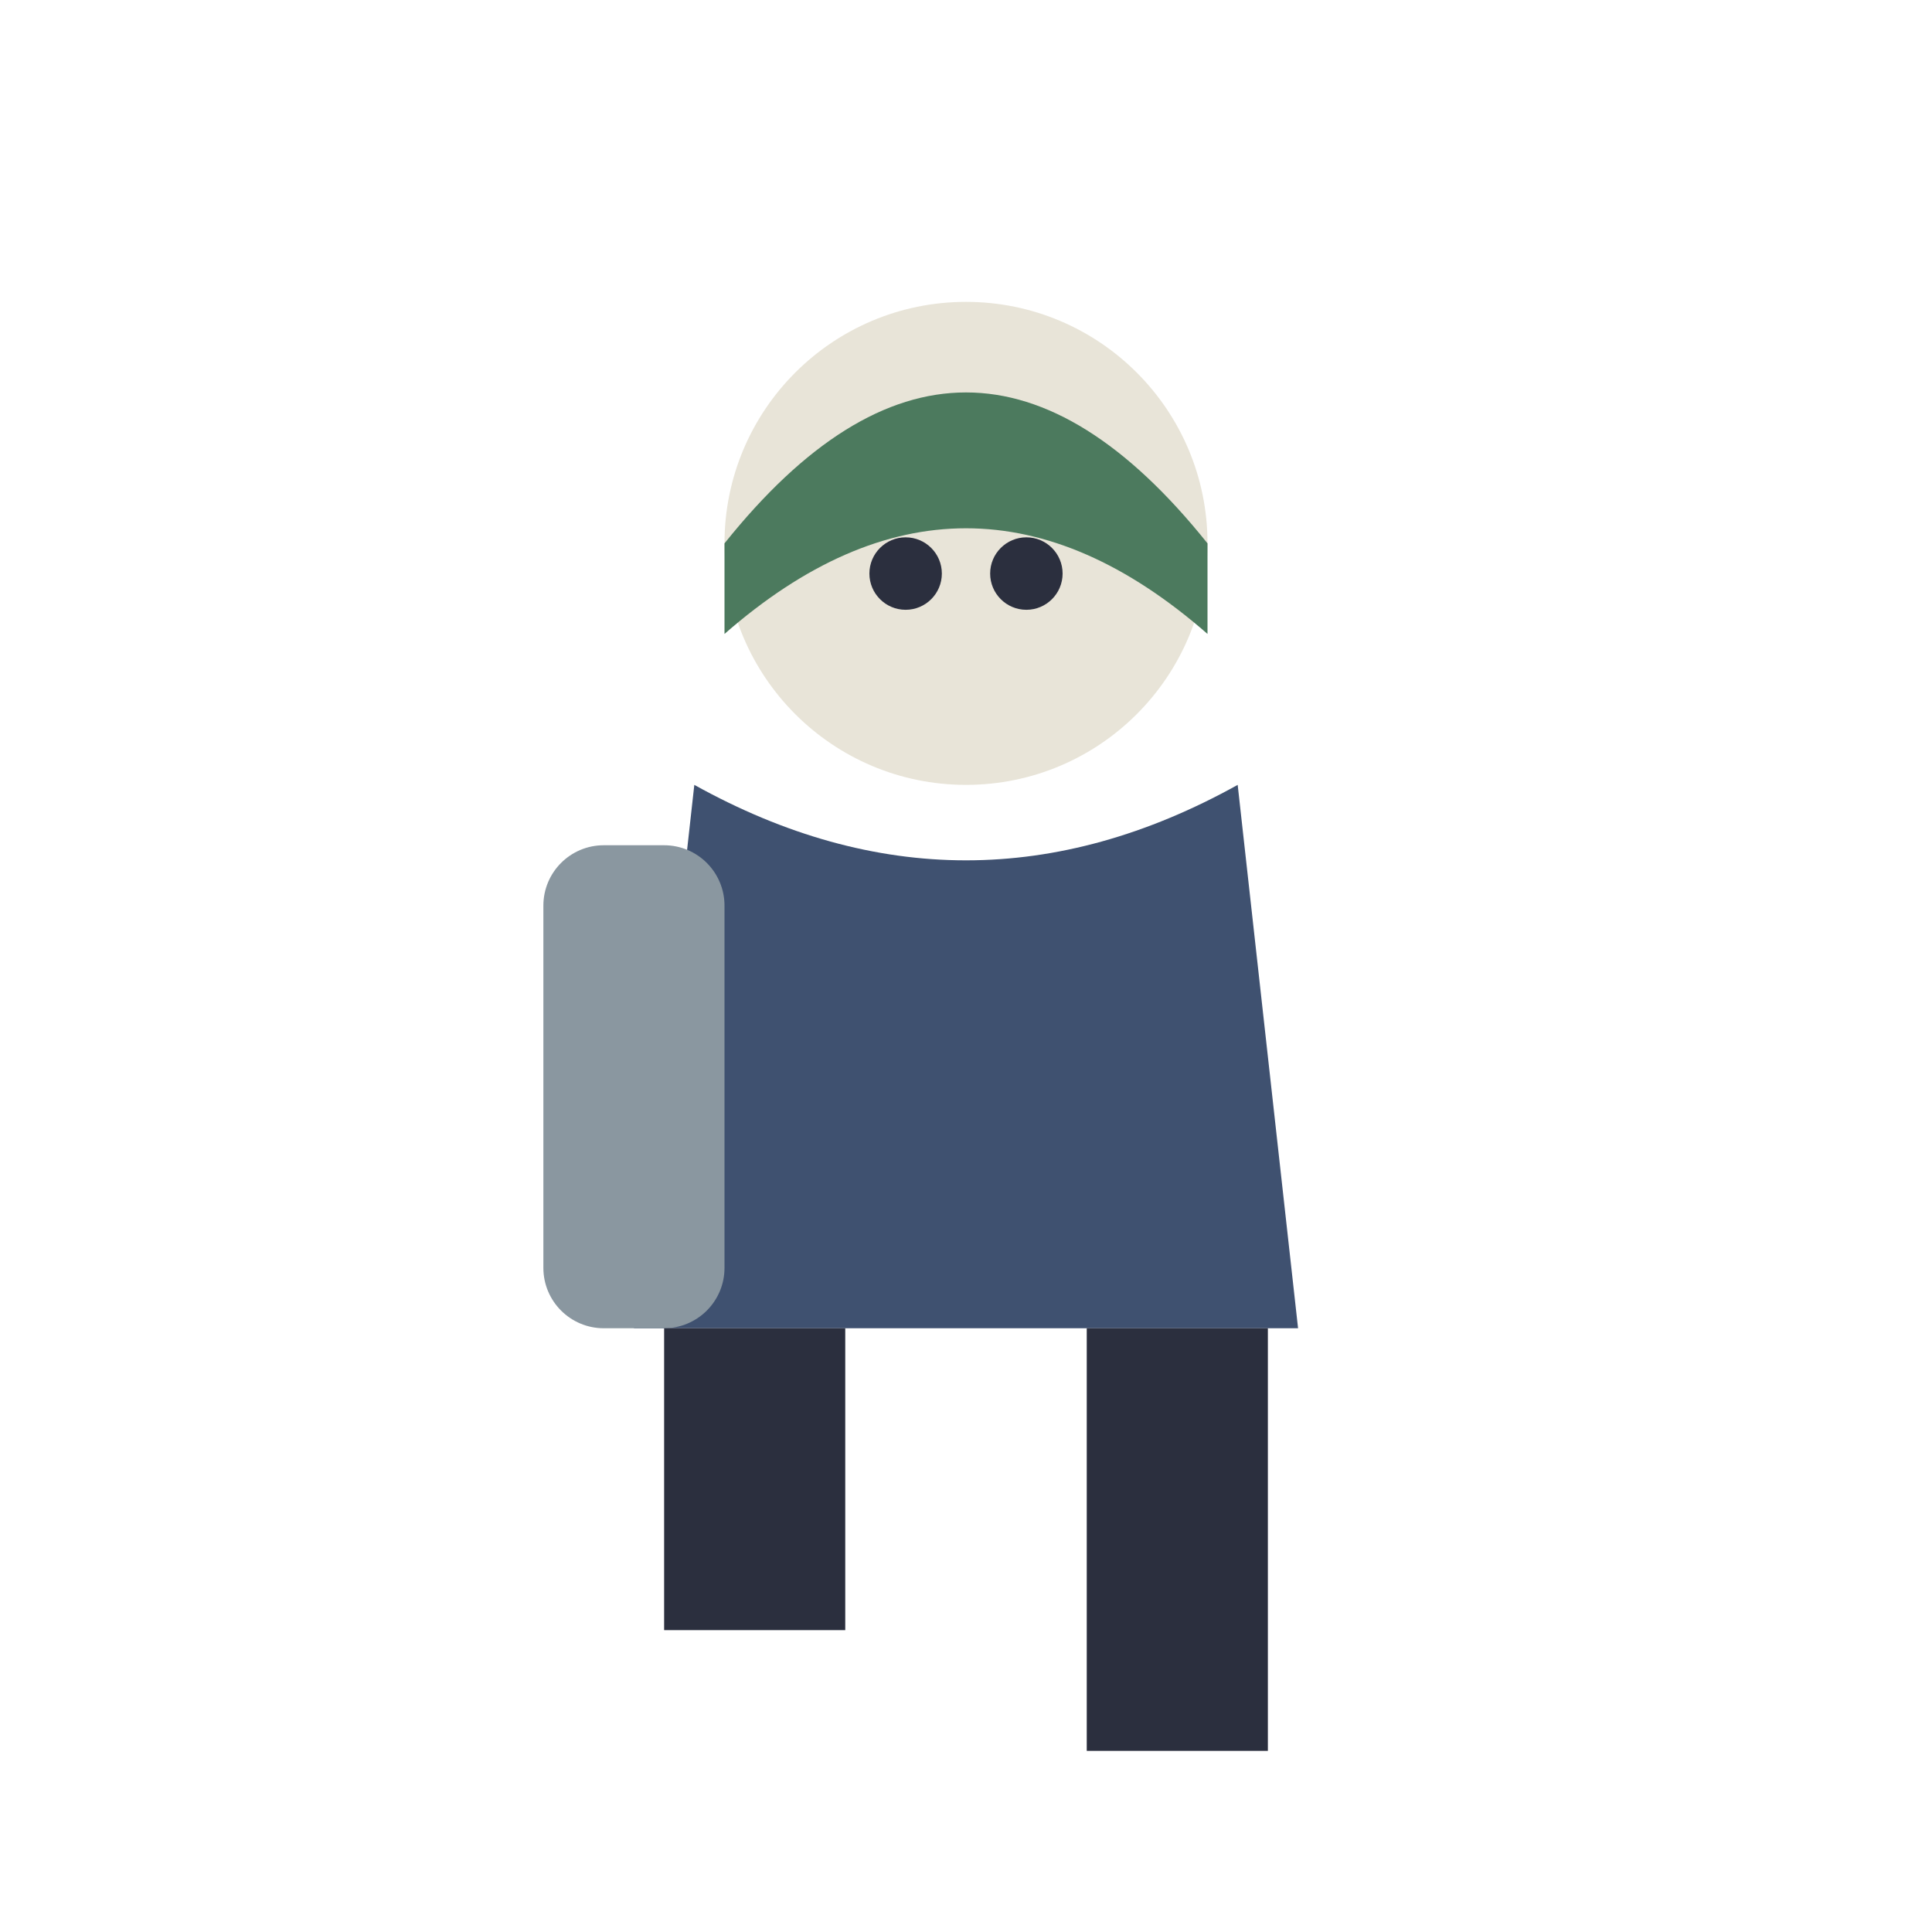
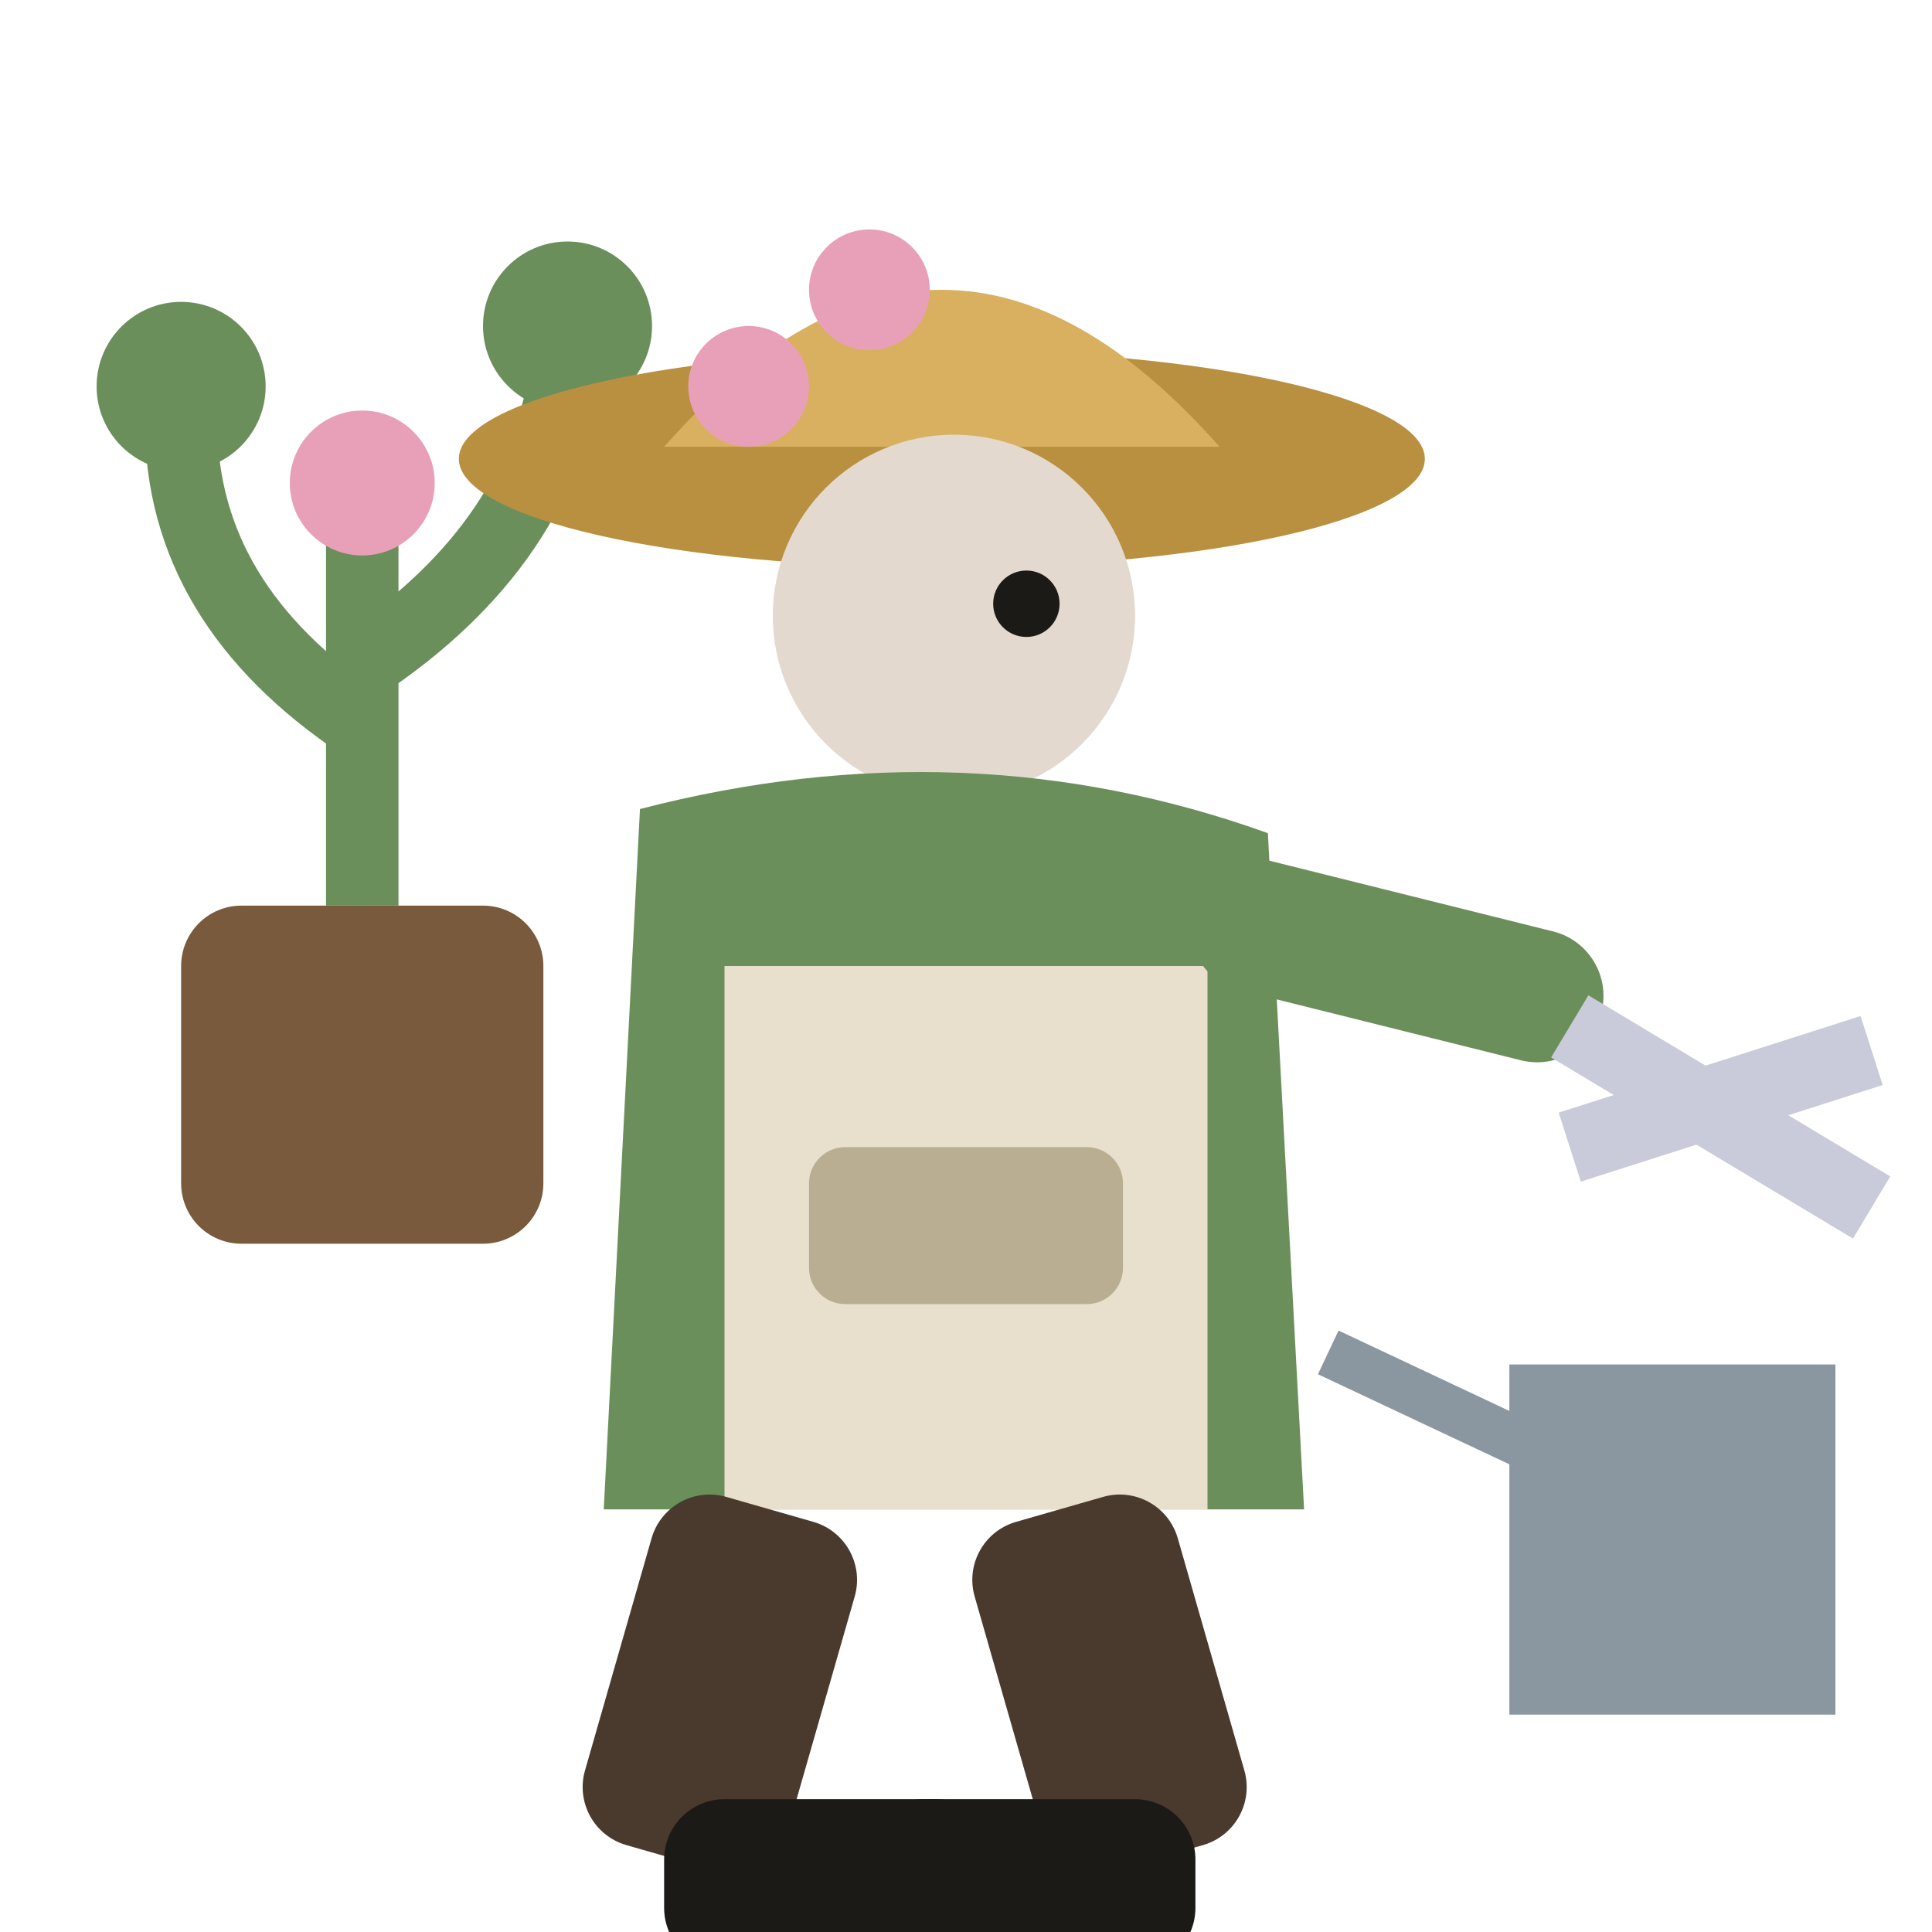
<svg xmlns="http://www.w3.org/2000/svg" viewBox="0 0 32 32">
-   <circle cx="16" cy="9" r="4" fill="#E8E4D8" />
-   <path d="M12,9 Q16,4 20,9 L20,10.5 Q16,7 12,10.5 Z" fill="#4C7A5E" />
-   <circle cx="15" cy="9.5" r="0.6" fill="#2B2F3E" />
-   <circle cx="17" cy="9.5" r="0.6" fill="#2B2F3E" />
-   <path d="M11.5,13 L10.5,22 L21.5,22 L20.5,13 Q16,15.5 11.5,13 Z" fill="#3F5170" />
-   <rect x="9" y="14" width="3" height="8" rx="1" fill="#8A97A0" />
-   <rect x="11" y="22" width="3" height="5" fill="#2B2F3E" />
-   <rect x="18" y="22" width="3" height="7" fill="#2B2F3E" />
+   <rect x="3" y="15" width="6" height="5.6" rx="1" fill="#7A5A3C" />
+   <path d="M6,15 V9 M6,12 Q3,10 3,7 M6,11 Q9,9 9.4,6" stroke="#6B8F5A" stroke-width="1.2" fill="none" />
+   <circle cx="3" cy="6.4" r="1.4" fill="#6B8F5A" />
+   <circle cx="9.4" cy="5.4" r="1.4" fill="#6B8F5A" />
+   <circle cx="6" cy="8" r="1.2" fill="#E8A0B8" />
+   <ellipse cx="15.6" cy="7.6" rx="8" ry="1.8" fill="#B9903F" />
+   <path d="M11,7.4 Q15.6,2.2 20.2,7.4 Z" fill="#D9B060" />
+   <circle cx="12.4" cy="6.4" r="1" fill="#E8A0B8" />
+   <circle cx="14.4" cy="4.8" r="1" fill="#E8A0B8" />
+   <circle cx="15.8" cy="10.2" r="3" fill="#E3D9CF" />
+   <circle cx="17" cy="10" r="0.55" fill="#1C1A17" />
+   <path d="M10.6,13.4 Q16,12 21,13.8 L21.6,25 H10 Z" fill="#6B8F5A" />
+   <path d="M12,16 H20 V25 H12 Z" fill="#E8E0CC" />
+   <rect x="13.4" y="19" width="5.2" height="2.6" rx="0.6" fill="#B9AE92" />
+   <rect x="20" y="14" width="7" height="2.2" rx="1.1" fill="#6B8F5A" transform="rotate(14 20 14)" />
+   <path d="M26,17 L31,20 M26,19 L31,17.4" stroke="#C9CBDA" stroke-width="1.2" />
+   <path d="M25.4,23 H30 V28 H25.4 Z M25.4,24 L22,22.4" fill="#8A97A0" stroke="#8A97A0" stroke-width="0.8" />
+   <rect x="11" y="25" width="3.5" height="6" rx="1" fill="#4A3A2E" transform="rotate(16 12.75 25)" />
+   <rect x="15.8" y="25" width="3.5" height="6" rx="1" fill="#4A3A2E" transform="rotate(-16 17.55 25)" />
+   <rect x="11" y="29.8" width="5.5" height="2.8" rx="1" fill="#1C1A17" />
+   <rect x="14.3" y="29.8" width="5.5" height="2.8" rx="1" fill="#1C1A17" />
</svg>
